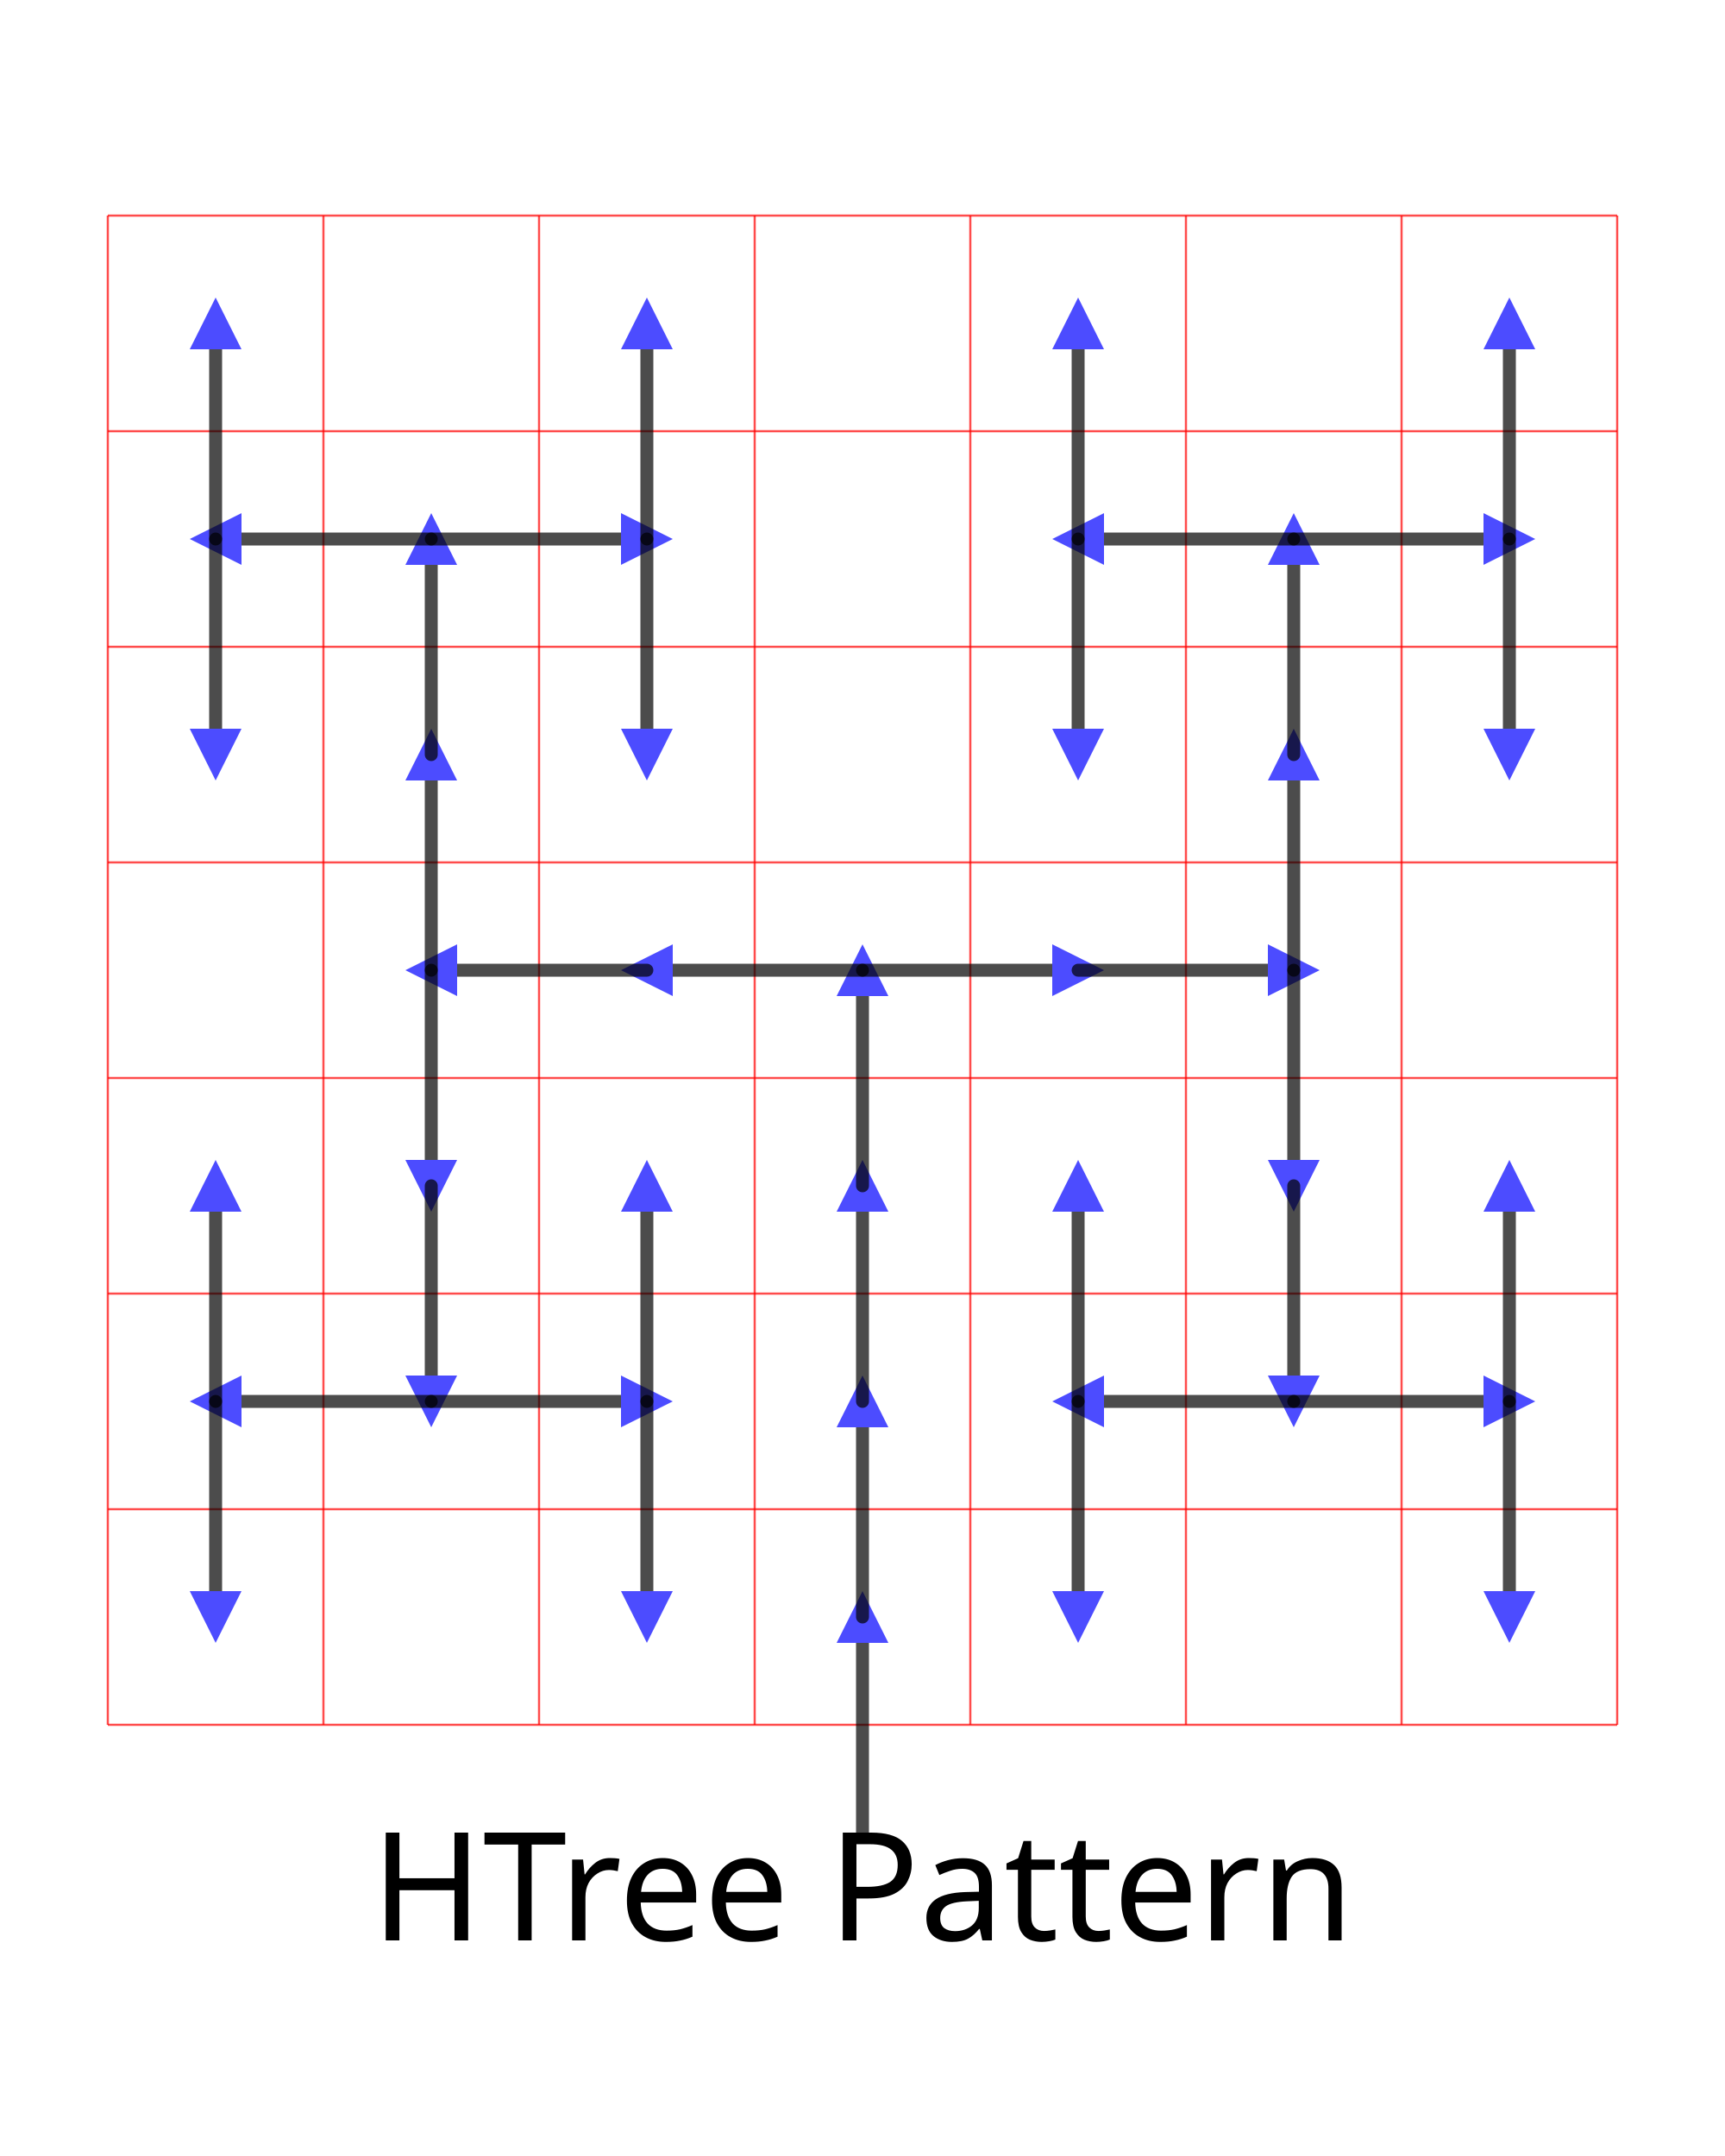
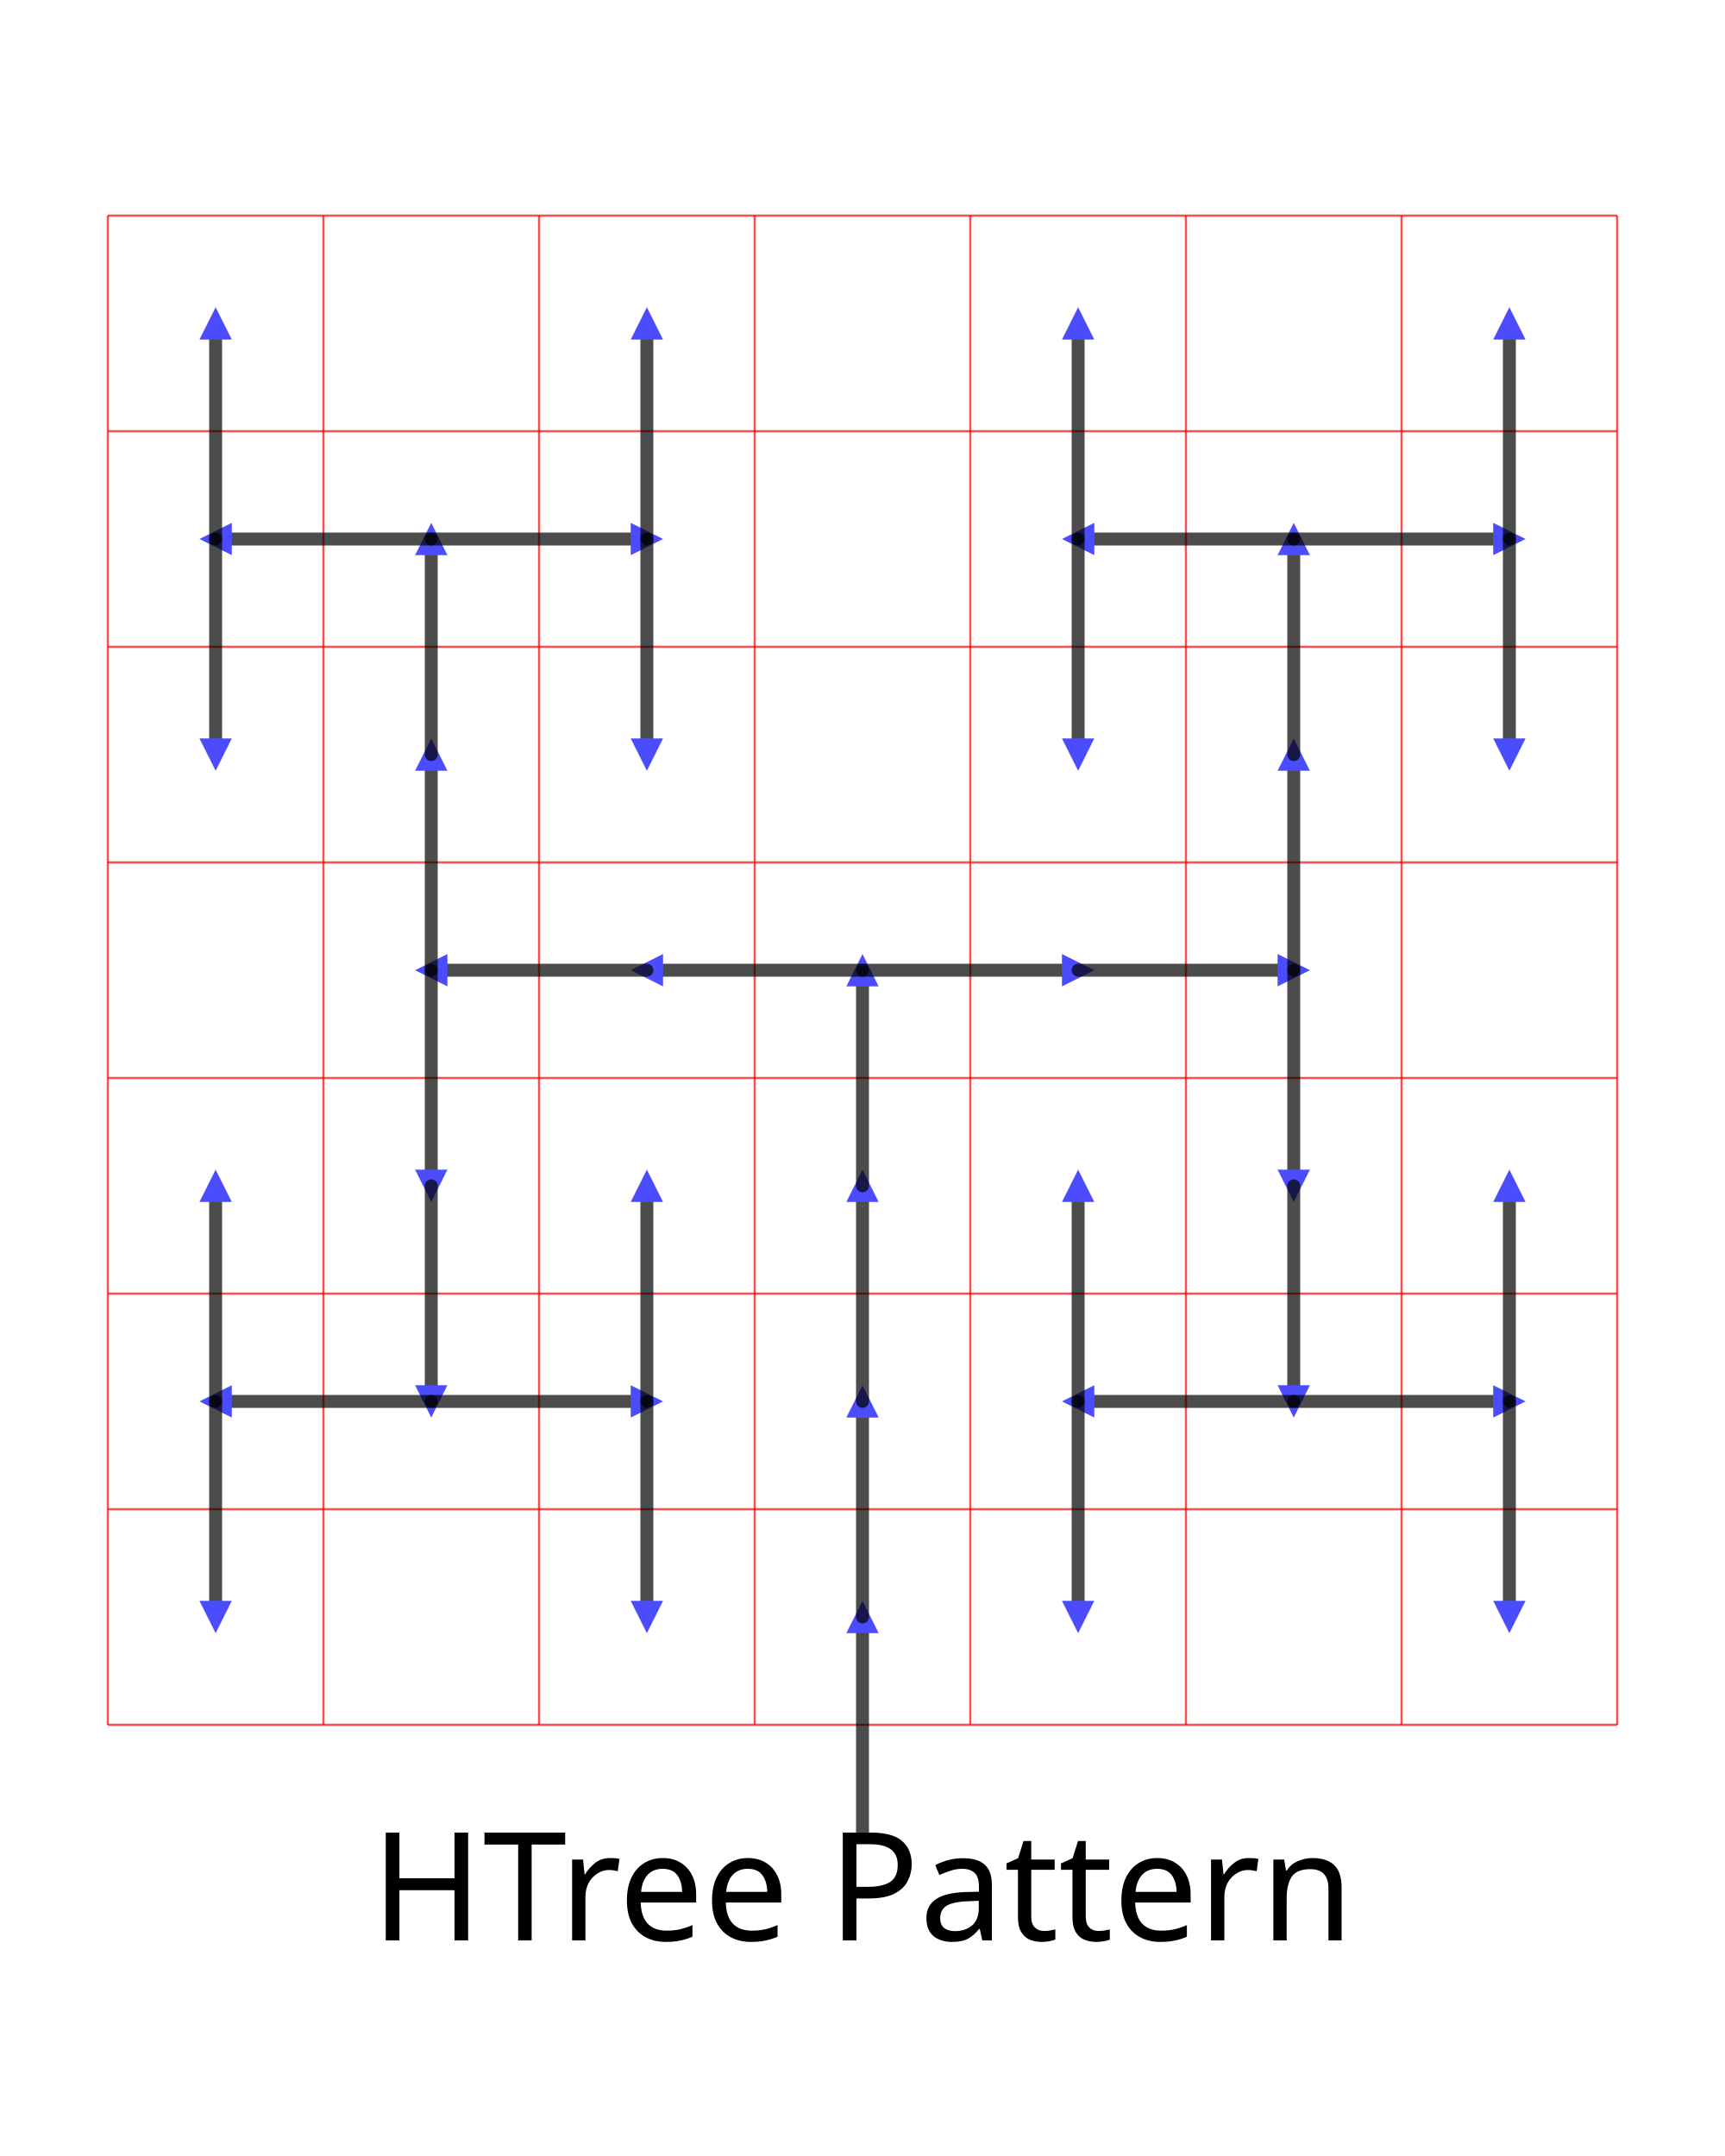
<svg xmlns="http://www.w3.org/2000/svg" baseProfile="full" height="200" version="1.1" viewBox="0,-170.0,160,200" width="160">
  <defs id="id16">
    <style type="text/css">
                text{font-family: Verdana;}
                svgg{background-color:grey;}
                .connection{stroke-linecap:round; opacity: 0.7; stroke-width:1.2;}
                span{text-anchor: "middle"; alignment_baseline: "middle"}
                .gridLabels{fill: grey;font-style: italic;font-weight: 900}
                .down{stroke-dasharray: 5;}
                .up{stroke-dasharray: 5;}
                .gridmarker{stroke:red; stroke-width:0.2; opacity: 0.7;}
                </style>
-     <marker id="id15" markerHeight="10" markerUnits="strokeWidth" markerWidth="8" orient="auto" refX="30" refY="30" viewBox="0 0 120 120">
+     <marker id="id15" markerHeight="10" markerUnits="strokeWidth" markerWidth="5" orient="auto" refX="30" refY="30" viewBox="0 0 120 120">
      <path d="M 0 0 L 60 30 L 0 60 z" fill="blue" />
    </marker>
  </defs>
  <g id="markers" transform="scale(1,-1)">
    <line class="gridmarker" x1="10.0" x2="10.0" y1="10.0" y2="150.0" />
    <line class="gridmarker" x1="30.0" x2="30.0" y1="10.0" y2="150.0" />
    <line class="gridmarker" x1="50.0" x2="50.0" y1="10.0" y2="150.0" />
    <line class="gridmarker" x1="70.0" x2="70.0" y1="10.0" y2="150.0" />
    <line class="gridmarker" x1="90.0" x2="90.0" y1="10.0" y2="150.0" />
    <line class="gridmarker" x1="110.0" x2="110.0" y1="10.0" y2="150.0" />
    <line class="gridmarker" x1="130.0" x2="130.0" y1="10.0" y2="150.0" />
    <line class="gridmarker" x1="150.0" x2="150.0" y1="10.0" y2="150.0" />
    <line class="gridmarker" x1="10.0" x2="150.0" y1="10.0" y2="10.0" />
    <line class="gridmarker" x1="10.0" x2="150.0" y1="30.0" y2="30.0" />
    <line class="gridmarker" x1="10.0" x2="150.0" y1="50.0" y2="50.0" />
    <line class="gridmarker" x1="10.0" x2="150.0" y1="70.0" y2="70.0" />
    <line class="gridmarker" x1="10.0" x2="150.0" y1="90.0" y2="90.0" />
    <line class="gridmarker" x1="10.0" x2="150.0" y1="110.0" y2="110.0" />
    <line class="gridmarker" x1="10.0" x2="150.0" y1="130.0" y2="130.0" />
    <line class="gridmarker" x1="10.0" x2="150.0" y1="150.0" y2="150.0" />
  </g>
  <g id="main" transform="scale(1,-1)">
    <line class="connection same" marker-end="url(#id15)" stroke=" black" x1="80" x2="80" y1="0" y2="20" />
    <line class="connection same" marker-end="url(#id15)" stroke=" black" x1="80" x2="80" y1="20" y2="40" />
    <line class="connection same" marker-end="url(#id15)" stroke=" black" x1="80" x2="80" y1="40" y2="60" />
    <line class="connection same" marker-end="url(#id15)" stroke=" black" x1="80" x2="80" y1="60" y2="80" />
    <line class="connection same" marker-end="url(#id15)" stroke=" black" x1="80" x2="100" y1="80" y2="80" />
    <line class="connection same" marker-end="url(#id15)" stroke=" black" x1="100" x2="120" y1="80" y2="80" />
    <line class="connection same" marker-end="url(#id15)" stroke=" black" x1="120" x2="120" y1="80" y2="100" />
    <line class="connection same" marker-end="url(#id15)" stroke=" black" x1="120" x2="120" y1="100" y2="120" />
    <line class="connection same" marker-end="url(#id15)" stroke=" black" x1="120" x2="120" y1="80" y2="60" />
    <line class="connection same" marker-end="url(#id15)" stroke=" black" x1="120" x2="120" y1="60" y2="40" />
    <line class="connection same" marker-end="url(#id15)" stroke=" black" x1="80" x2="60" y1="80" y2="80" />
    <line class="connection same" marker-end="url(#id15)" stroke=" black" x1="60" x2="40" y1="80" y2="80" />
    <line class="connection same" marker-end="url(#id15)" stroke=" black" x1="40" x2="40" y1="80" y2="100" />
    <line class="connection same" marker-end="url(#id15)" stroke=" black" x1="40" x2="40" y1="100" y2="120" />
    <line class="connection same" marker-end="url(#id15)" stroke=" black" x1="40" x2="40" y1="80" y2="60" />
    <line class="connection same" marker-end="url(#id15)" stroke=" black" x1="40" x2="40" y1="60" y2="40" />
    <line class="connection same" marker-end="url(#id15)" stroke=" black" x1="40" x2="60" y1="40" y2="40" />
    <line class="connection same" marker-end="url(#id15)" stroke=" black" x1="60" x2="60" y1="40" y2="60" />
    <line class="connection same" marker-end="url(#id15)" stroke=" black" x1="60" x2="60" y1="40" y2="20" />
    <line class="connection same" marker-end="url(#id15)" stroke=" black" x1="40" x2="20" y1="40" y2="40" />
    <line class="connection same" marker-end="url(#id15)" stroke=" black" x1="20" x2="20" y1="40" y2="60" />
    <line class="connection same" marker-end="url(#id15)" stroke=" black" x1="20" x2="20" y1="40" y2="20" />
    <line class="connection same" marker-end="url(#id15)" stroke=" black" x1="120" x2="140" y1="40" y2="40" />
    <line class="connection same" marker-end="url(#id15)" stroke=" black" x1="140" x2="140" y1="40" y2="60" />
    <line class="connection same" marker-end="url(#id15)" stroke=" black" x1="140" x2="140" y1="40" y2="20" />
    <line class="connection same" marker-end="url(#id15)" stroke=" black" x1="120" x2="100" y1="40" y2="40" />
    <line class="connection same" marker-end="url(#id15)" stroke=" black" x1="100" x2="100" y1="40" y2="60" />
    <line class="connection same" marker-end="url(#id15)" stroke=" black" x1="100" x2="100" y1="40" y2="20" />
    <line class="connection same" marker-end="url(#id15)" stroke=" black" x1="120" x2="140" y1="120" y2="120" />
    <line class="connection same" marker-end="url(#id15)" stroke=" black" x1="140" x2="140" y1="120" y2="140" />
    <line class="connection same" marker-end="url(#id15)" stroke=" black" x1="140" x2="140" y1="120" y2="100" />
    <line class="connection same" marker-end="url(#id15)" stroke=" black" x1="120" x2="100" y1="120" y2="120" />
    <line class="connection same" marker-end="url(#id15)" stroke=" black" x1="100" x2="100" y1="120" y2="140" />
    <line class="connection same" marker-end="url(#id15)" stroke=" black" x1="100" x2="100" y1="120" y2="100" />
    <line class="connection same" marker-end="url(#id15)" stroke=" black" x1="40" x2="60" y1="120" y2="120" />
    <line class="connection same" marker-end="url(#id15)" stroke=" black" x1="60" x2="60" y1="120" y2="140" />
    <line class="connection same" marker-end="url(#id15)" stroke=" black" x1="60" x2="60" y1="120" y2="100" />
    <line class="connection same" marker-end="url(#id15)" stroke=" black" x1="40" x2="20" y1="120" y2="120" />
    <line class="connection same" marker-end="url(#id15)" stroke=" black" x1="20" x2="20" y1="120" y2="140" />
    <line class="connection same" marker-end="url(#id15)" stroke=" black" x1="20" x2="20" y1="120" y2="100" />
    <g id="text">
      <text alignment-baseline="middle" class="moduleLabel" fill="black" font-size="14.0" text-anchor="middle" transform="scale(1,-1)" x="80.0" y="10.0">HTree Pattern</text>
    </g>
  </g>
</svg>
